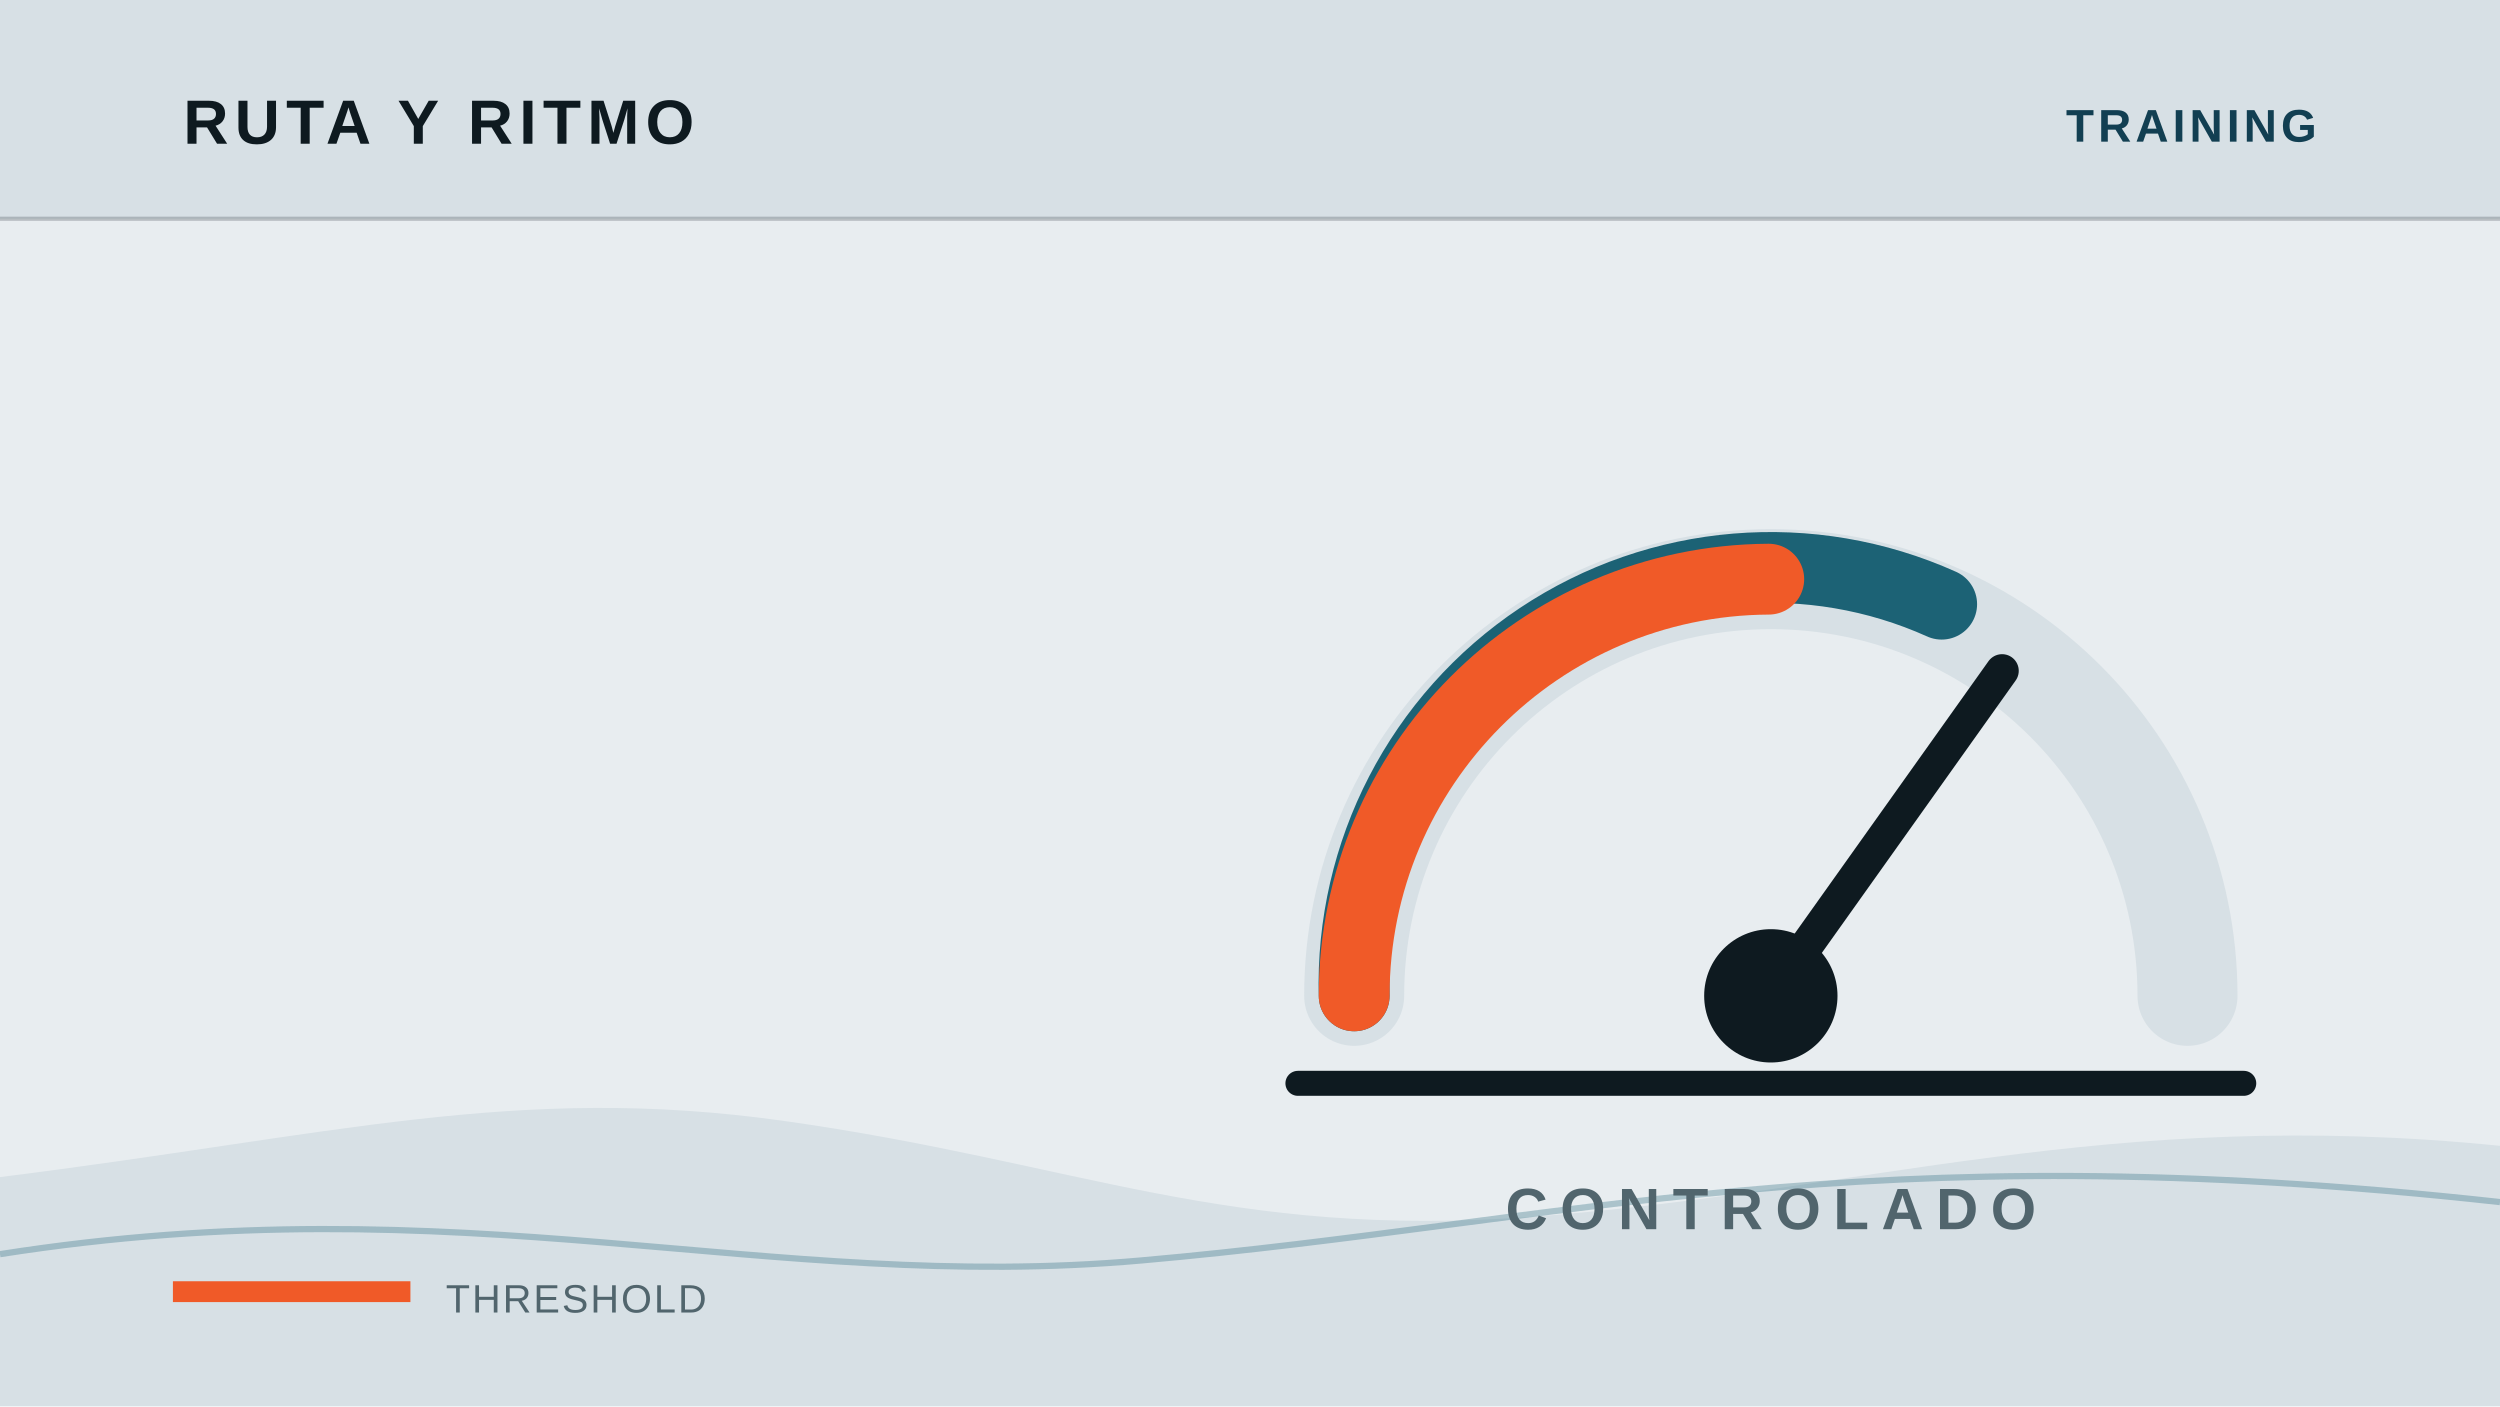
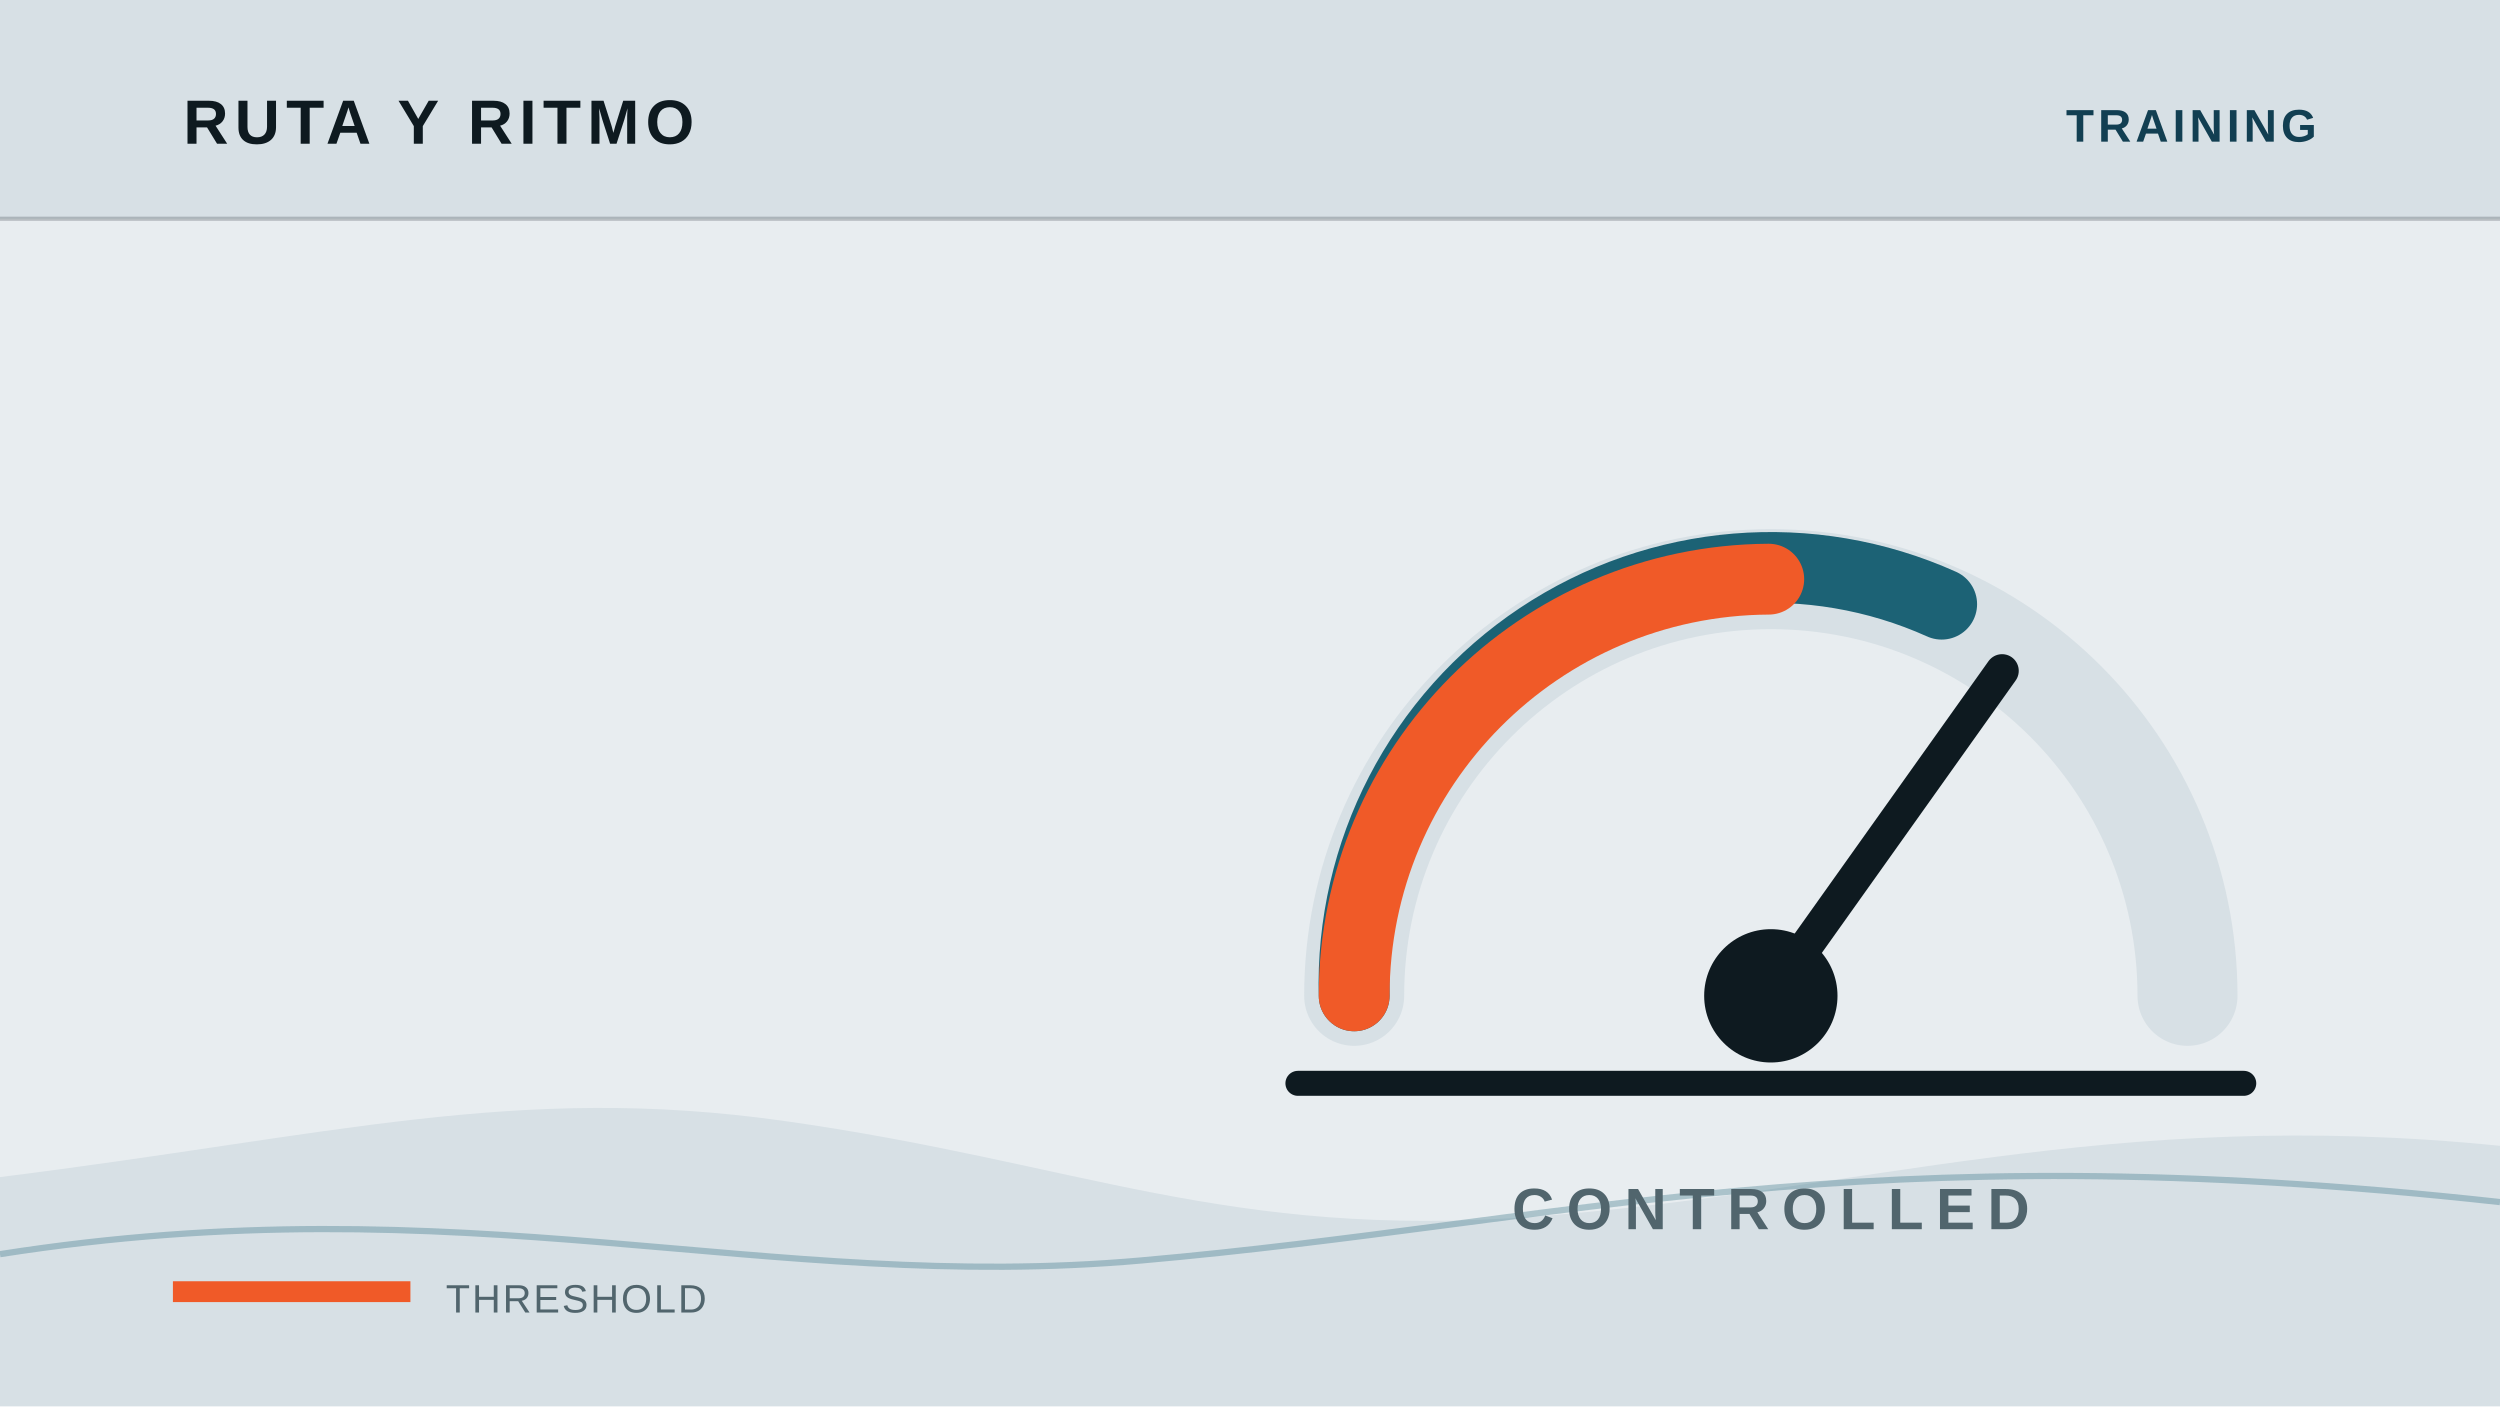
<svg xmlns="http://www.w3.org/2000/svg" viewBox="0 0 1200 675" role="img" aria-labelledby="title desc">
  <rect width="1200" height="675" fill="#E8EDF0" />
  <path d="M0 0h1200v105H0z" fill="#D7E0E5" />
  <path d="M0 105h1200" stroke="#0E1A20" stroke-opacity=".22" stroke-width="2" />
  <text x="88" y="69" fill="#0E1A20" font-family="Arial, sans-serif" font-size="30" font-weight="700" letter-spacing="3">RUTA Y RITMO</text>
  <text x="1112" y="68" text-anchor="end" fill="#123F52" font-family="Arial, sans-serif" font-size="22" font-weight="700" letter-spacing="2">TRAINING</text>
  <path d="M0 565c160-20 248-45 376-27 142 20 213 57 360 46 159-12 276-53 464-34v125H0Z" fill="#D7E0E5" />
  <path d="M0 602c223-35 367 19 548 3 204-18 344-62 652-28" fill="none" stroke="#1C6275" stroke-opacity=".3" stroke-width="3" />
  <g>
    <path d="M650 478a200 200 0 0 1 400 0" fill="none" stroke="#D7E0E5" stroke-width="48" stroke-linecap="round" />
    <path d="M650 478a200 200 0 0 1 282-188" fill="none" stroke="#1C6275" stroke-width="34" stroke-linecap="round" />
    <path d="M650 478a200 200 0 0 1 199-200" fill="none" stroke="#F05A28" stroke-width="34" stroke-linecap="round" />
    <path d="m850 478 111-156" stroke="#0E1A20" stroke-width="16" stroke-linecap="round" />
    <circle cx="850" cy="478" r="32" fill="#0E1A20" />
    <path d="M623 520h454" stroke="#0E1A20" stroke-width="12" stroke-linecap="round" />
-     <text x="850" y="590" text-anchor="middle" font-family="Arial, sans-serif" font-size="28" font-weight="700" letter-spacing="6" fill="#51656D">CONTROLADO</text>
+     <text x="850" y="590" text-anchor="middle" font-family="Arial, sans-serif" font-size="28" font-weight="700" letter-spacing="6" fill="#51656D">CONTROLLED</text>
  </g>
  <path d="M88 620h104" stroke="#F05A28" stroke-width="10" stroke-linecap="square" />
  <text x="214" y="630" fill="#51656D" font-family="Arial, sans-serif" font-size="19" letter-spacing="1">THRESHOLD</text>
</svg>
